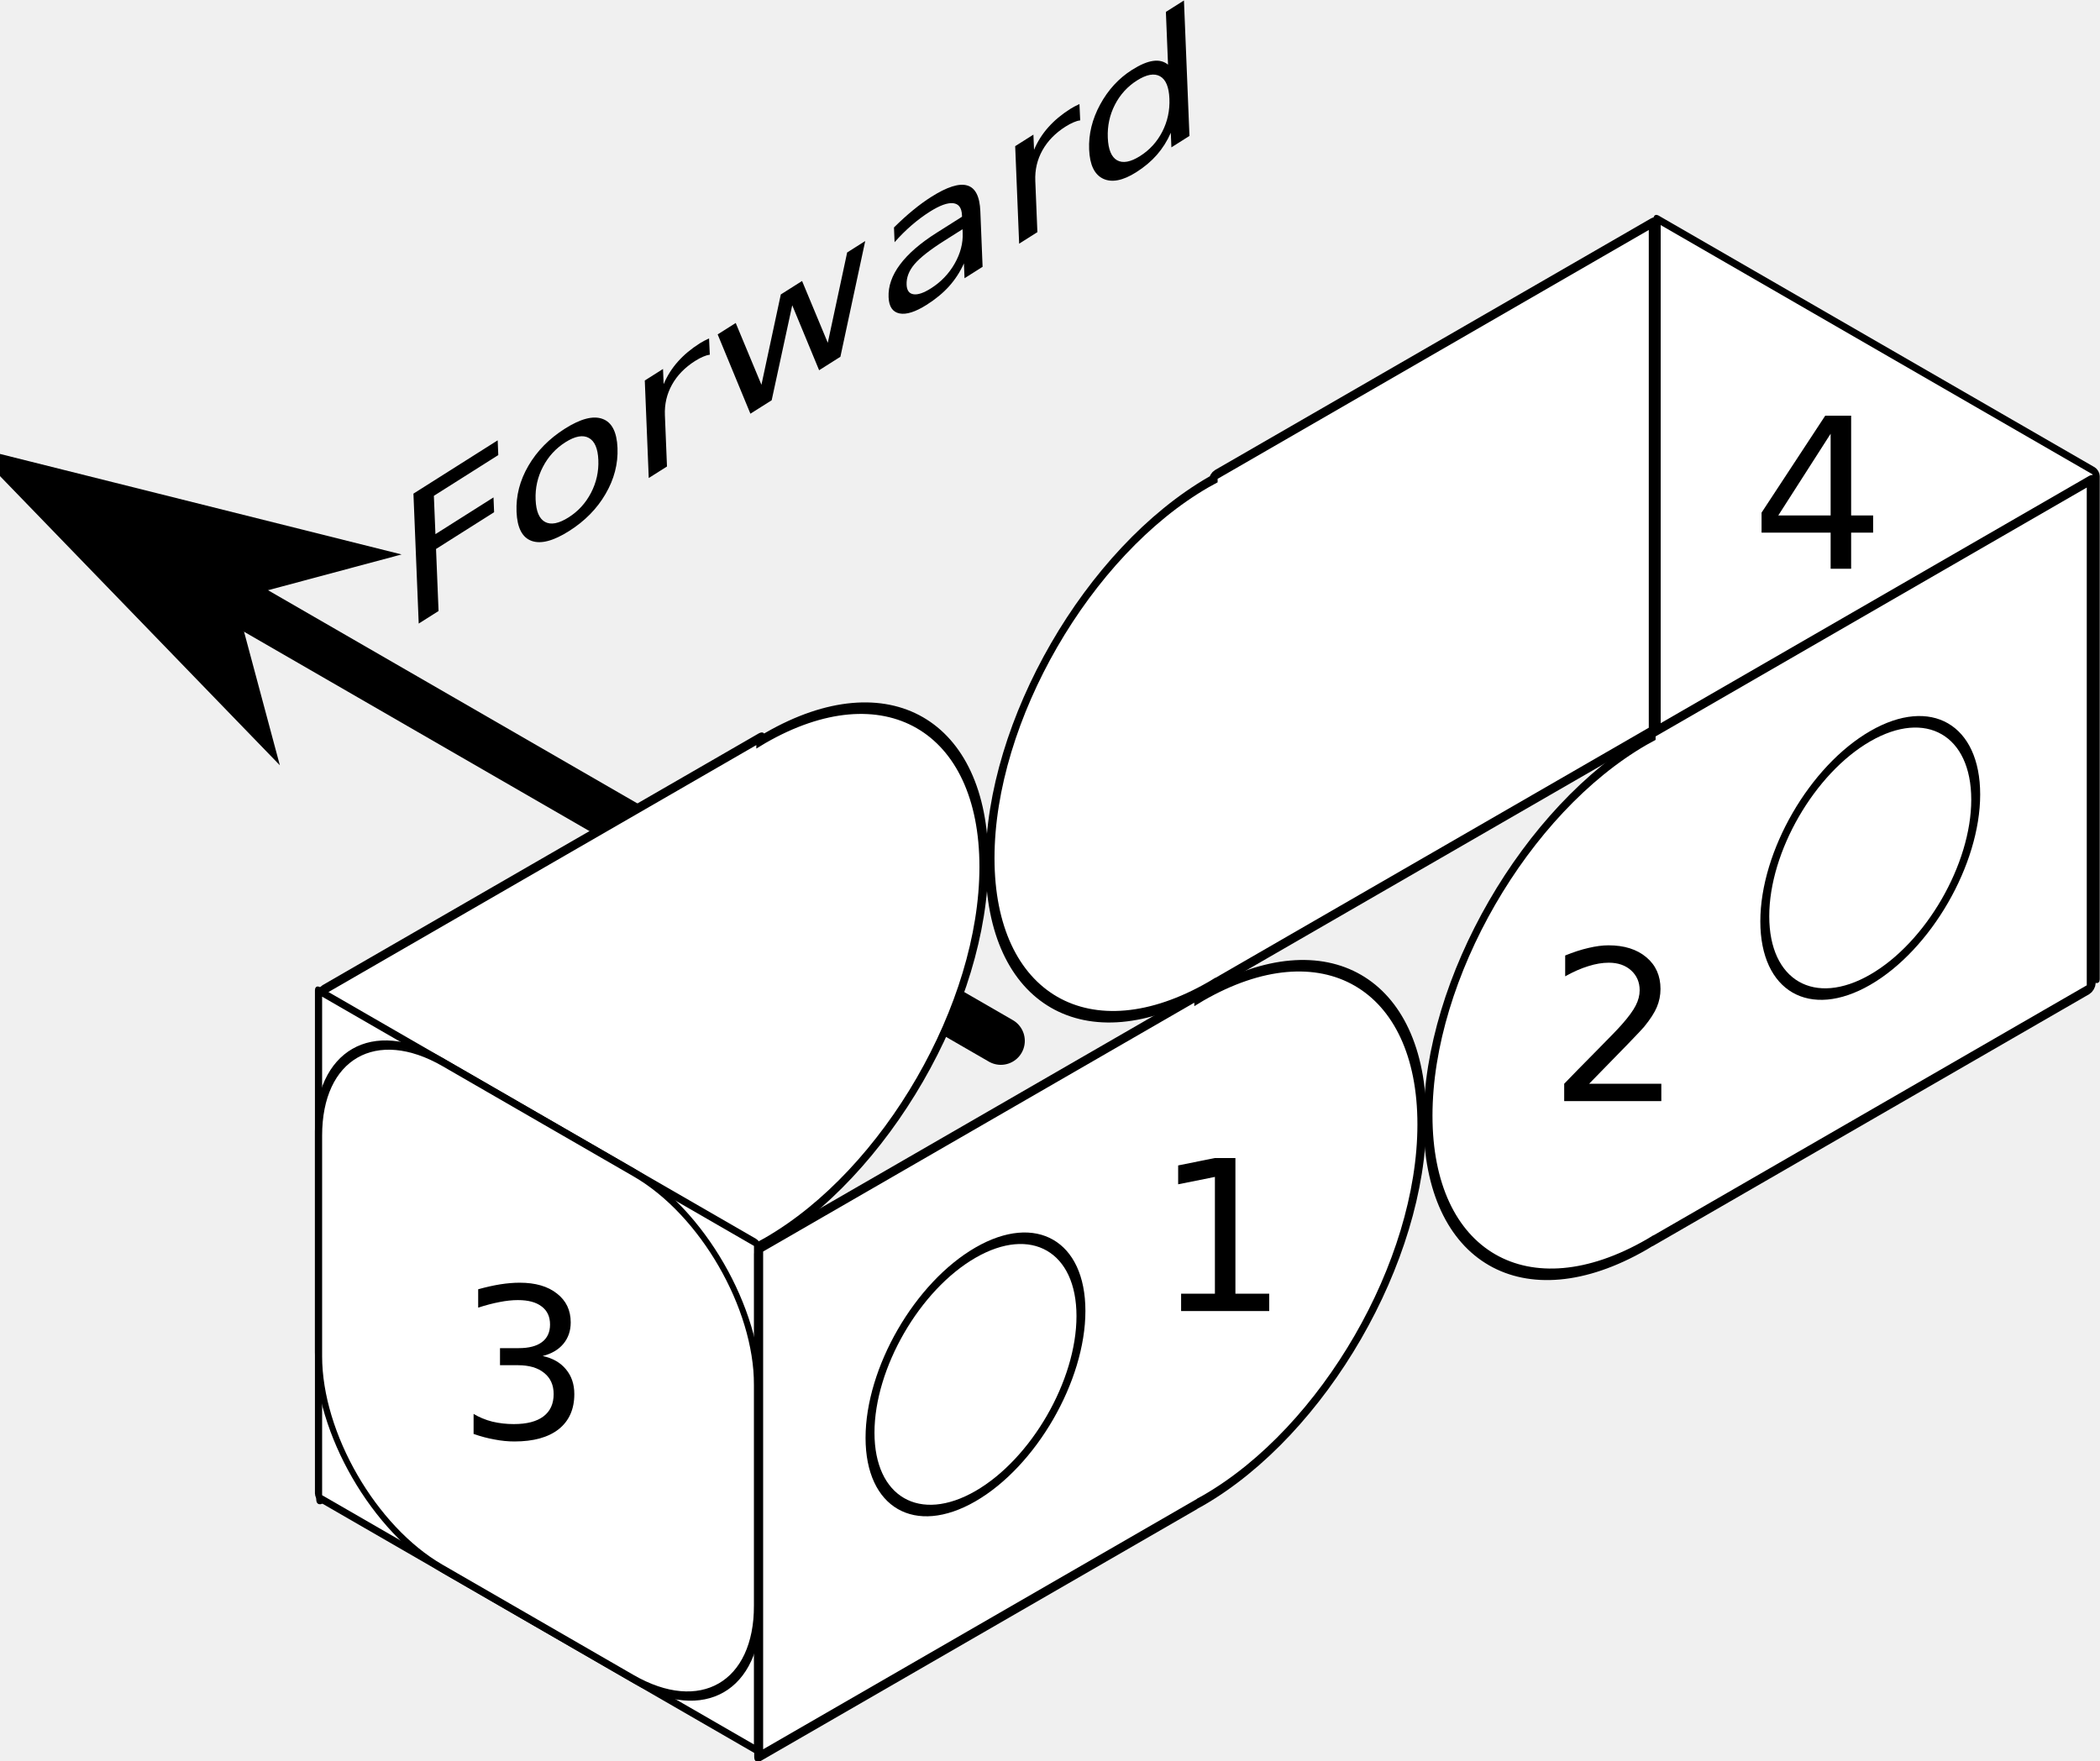
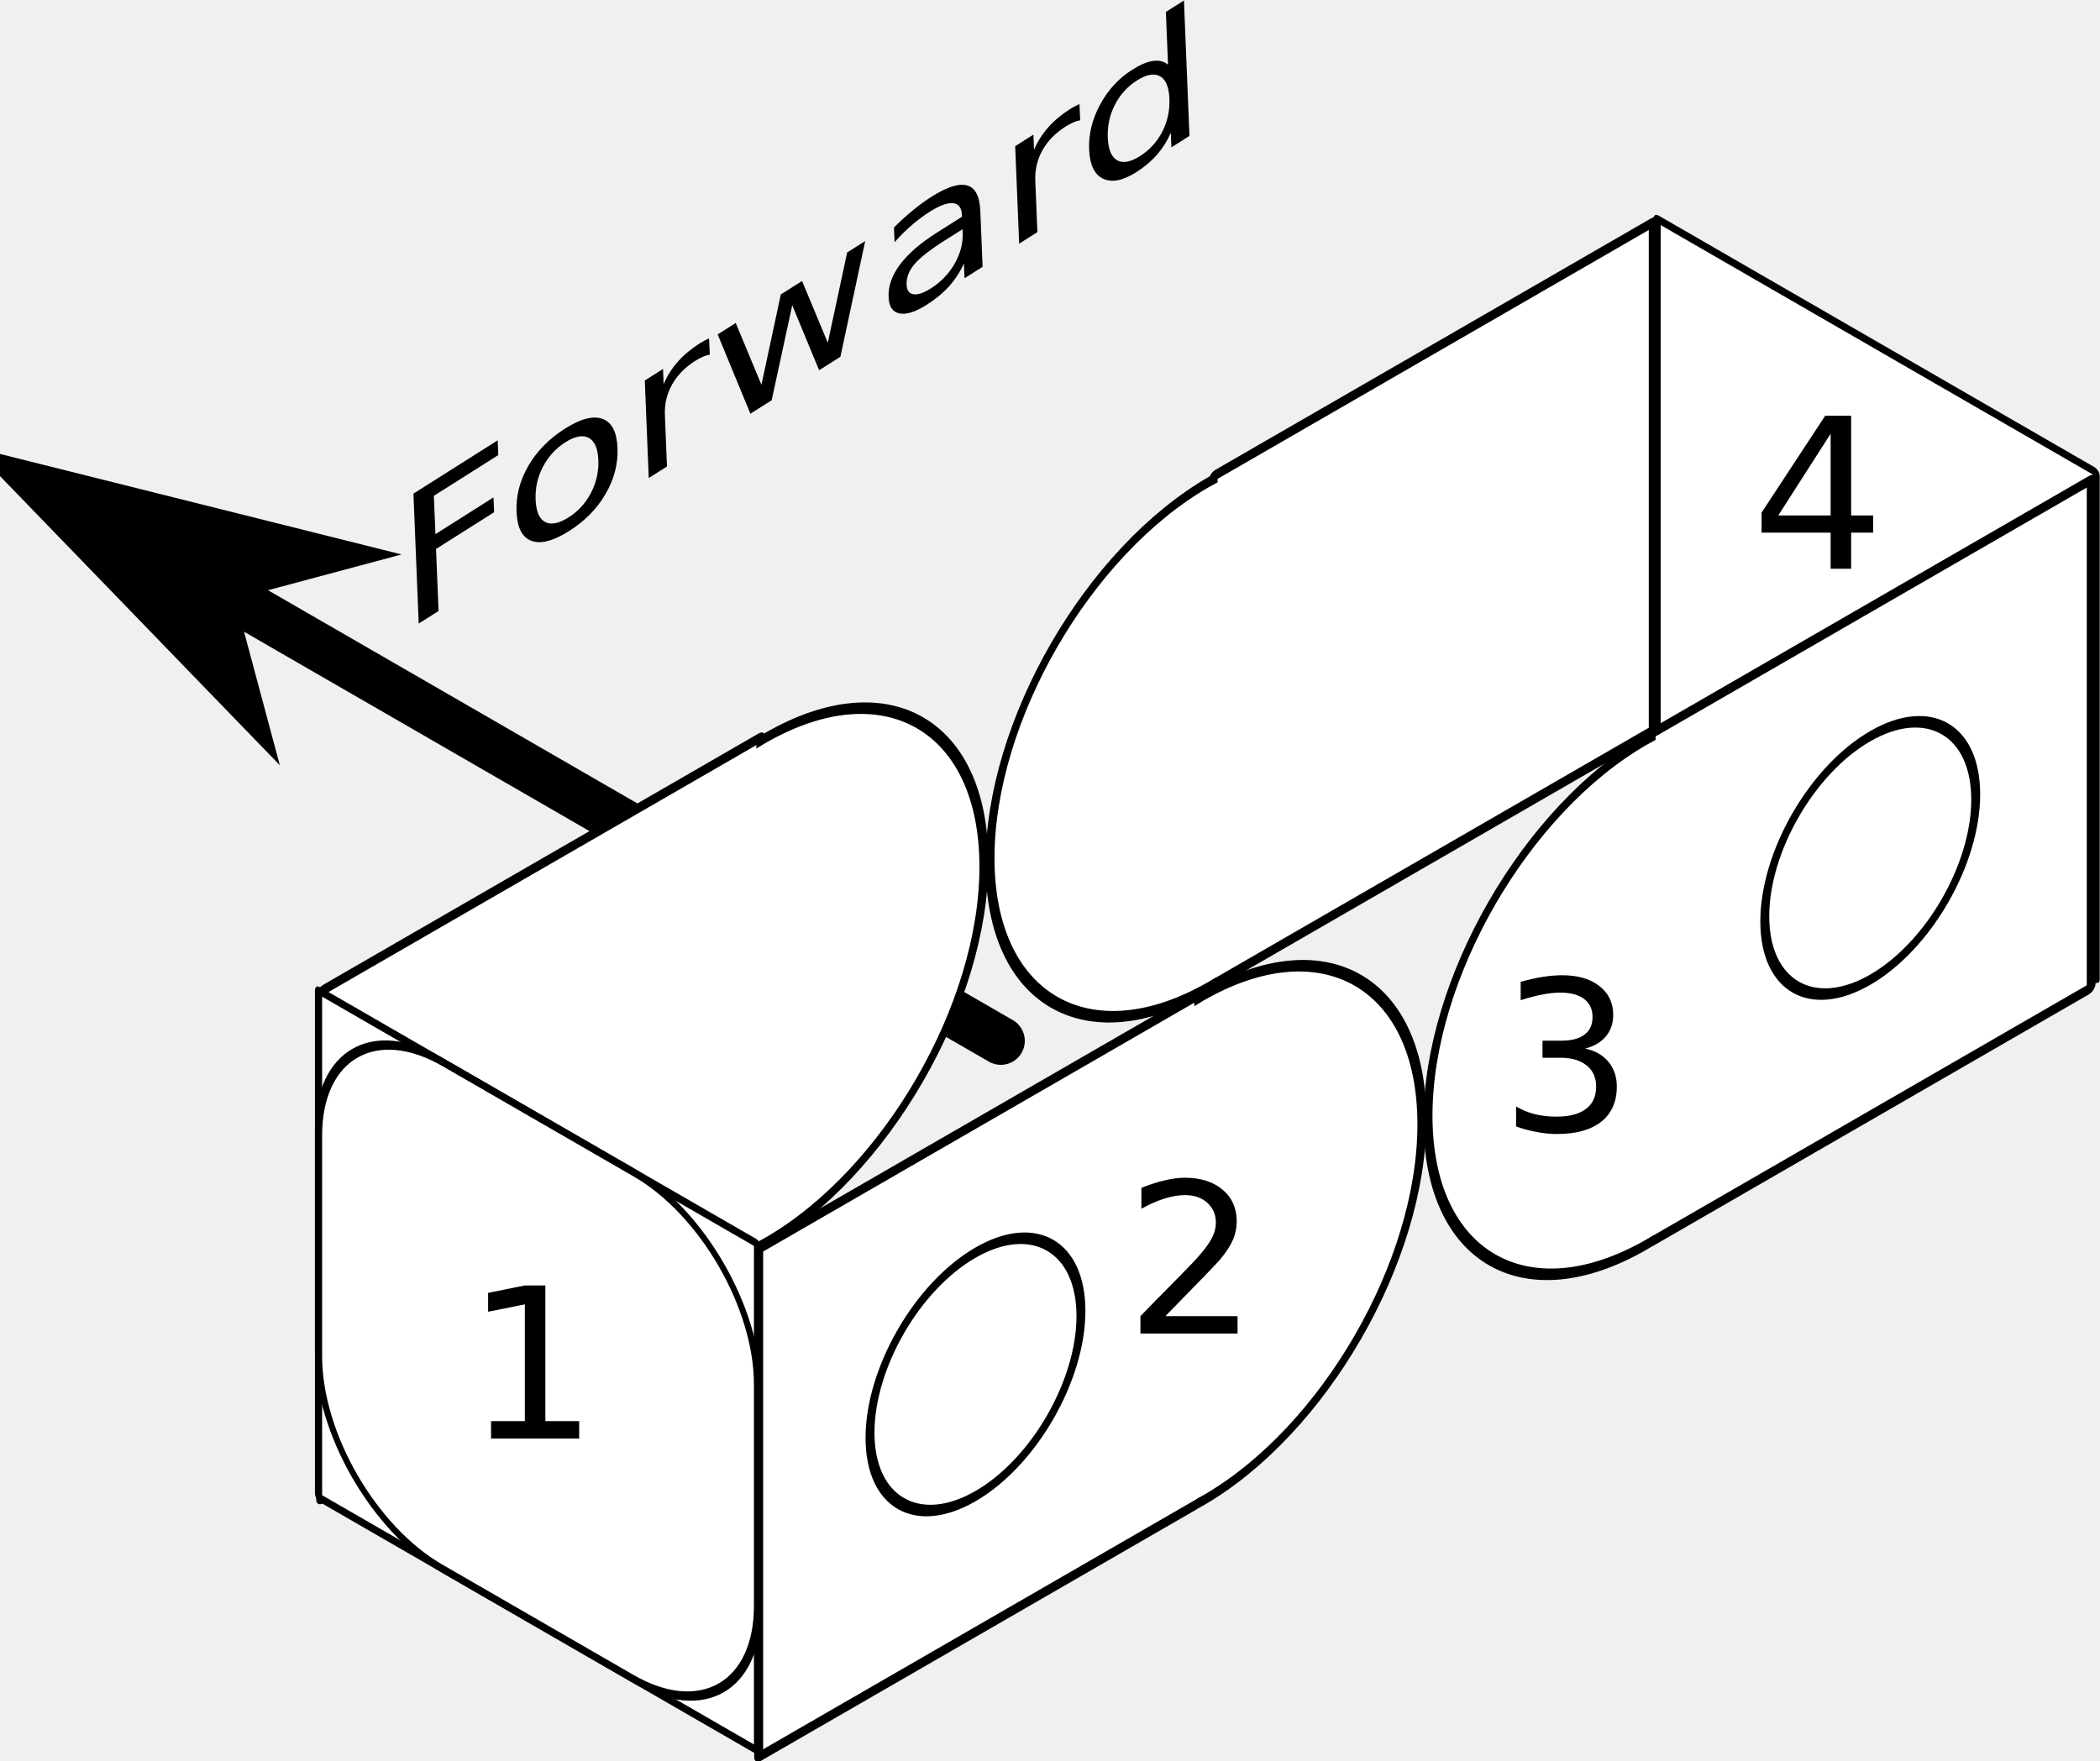
<svg xmlns="http://www.w3.org/2000/svg" width="200" height="167.752" id="svg2920" version="1.1">
  <defs id="defs2922">
    <marker orient="auto" refY="0" refX="0" id="Arrow1Mend" style="overflow:visible">
      <path id="path3885" d="M 0,0 5,-5 -12.5,0 5,5 0,0 z" style="fill-rule:evenodd;stroke:#000000;stroke-width:1pt;marker-start:none" transform="matrix(-0.4,0,0,-0.4,-4,0)" />
    </marker>
    <marker orient="auto" refY="0" refX="0" id="Arrow1Lend" style="overflow:visible">
      <path id="path3879" d="M 0,0 5,-5 -12.5,0 5,5 0,0 z" style="fill-rule:evenodd;stroke:#000000;stroke-width:1pt;marker-start:none" transform="matrix(-0.8,0,0,-0.8,-10,0)" />
    </marker>
  </defs>
  <g id="layer1" transform="translate(-172.2086,-357.9064)">
    <g id="g2962" transform="matrix(0.4907356,0,0,0.4907356,87.6997,267.699)">
      <path id="path3099" d="M 366.442,385.878 182.594,279.734" style="fill:none;stroke:#000000;stroke-width:9.306;stroke-linecap:round;stroke-linejoin:miter;stroke-miterlimit:4;stroke-opacity:1;stroke-dasharray:none;marker-end:url(#Arrow1Mend)" />
      <g transform="matrix(-1,0,0,1,660.1804,-225.7143)" id="g3084">
        <g id="g3812-2" transform="matrix(0.866,0.499983,0,1,101.097,41.62607)" style="stroke:#000000;stroke-opacity:1">
          <path id="rect2830-65" d="m 276.65,372.935 c -0.228,0 -0.406,0.178 -0.406,0.406 l 0,0.25 c -0.333,-0.007 -0.666,-0.031 -1,-0.031 -27.061,0 -49,21.939 -49,49 0,27.061 21.939,49 49,49 0.418,0 0.835,-0.021 1.25,-0.031 0.049,0.021 0.099,0.031 0.156,0.031 l 97.781,0 c 0.228,0 0.438,-0.209 0.438,-0.438 l 0,-97.781 c 0,-0.228 -0.209,-0.406 -0.438,-0.406 l -97.781,0 z" style="fill:#ffffff;fill-opacity:1;fill-rule:nonzero;stroke:#000000;stroke-width:2;stroke-linecap:round;stroke-linejoin:miter;stroke-miterlimit:4;stroke-opacity:1;stroke-dasharray:none;stroke-dashoffset:0" />
          <path id="rect2830-6-8" d="m 174.462,372.935 c 0.228,0 0.406,0.178 0.406,0.406 l 0,0.25 c 0.333,-0.007 0.666,-0.031 1,-0.031 27.061,0 49,21.939 49,49 0,27.061 -21.939,49 -49,49 -0.418,0 -0.835,-0.021 -1.25,-0.031 -0.049,0.021 -0.099,0.031 -0.156,0.031 l -97.781,0 c -0.228,0 -0.438,-0.209 -0.438,-0.438 l 0,-97.781 c 0,-0.228 0.209,-0.406 0.438,-0.406 l 97.781,0 z" style="fill:#ffffff;fill-opacity:1;fill-rule:nonzero;stroke:#000000;stroke-width:2;stroke-linecap:round;stroke-linejoin:miter;stroke-miterlimit:4;stroke-opacity:1;stroke-dasharray:none;stroke-dashoffset:0" />
        </g>
        <rect style="fill:#ffffff;fill-opacity:1;fill-rule:nonzero;stroke:#000000;stroke-width:1.61;stroke-linecap:round;stroke-linejoin:miter;stroke-miterlimit:4;stroke-opacity:1;stroke-dasharray:none;stroke-dashoffset:0" id="rect3652" width="98.387" height="98.39" x="93.726" y="548.077" ry="0.332" transform="matrix(0.8660264,-0.4999983,0,1,0,0)" />
        <g id="g3808" transform="matrix(0.866,-0.499983,0,1,-144.7091,558.2237)" style="stroke:#000000;stroke-opacity:1">
          <rect ry="0.332" y="373.167" x="560.805" height="98.39" width="98.39" id="rect3652-2" style="fill:#ffffff;fill-opacity:1;fill-rule:nonzero;stroke:#000000;stroke-width:1.61;stroke-linecap:round;stroke-linejoin:miter;stroke-miterlimit:4;stroke-opacity:1;stroke-dasharray:none;stroke-dashoffset:0" />
          <rect ry="27.779" y="373.167" x="560.805" height="98.39" width="98.39" id="rect3652-0" style="fill:#ffffff;fill-opacity:1;fill-rule:nonzero;stroke:#000000;stroke-width:1.61;stroke-linecap:round;stroke-linejoin:miter;stroke-miterlimit:4;stroke-opacity:1;stroke-dasharray:none;stroke-dashoffset:0" />
        </g>
        <g id="g3757-4" transform="matrix(0.866,0.499983,0,1,-14.96858,-274.9956)" style="stroke:#000000;stroke-opacity:1">
          <g id="g3679-3" style="stroke:#000000;stroke-opacity:1">
            <path style="fill:#ffffff;fill-opacity:1;fill-rule:nonzero;stroke:#000000;stroke-width:2;stroke-linecap:round;stroke-linejoin:miter;stroke-miterlimit:4;stroke-opacity:1;stroke-dasharray:none;stroke-dashoffset:0" d="m 312.522,721.621 c -0.228,0 -0.406,0.178 -0.406,0.406 l 0,0.25 c -0.333,-0.007 -0.666,-0.031 -1,-0.031 -27.061,0 -49,21.939 -49,49 0,27.061 21.939,49 49,49 0.418,0 0.835,-0.021 1.25,-0.031 0.049,0.021 0.099,0.031 0.156,0.031 l 97.781,0 c 0.228,0 0.438,-0.209 0.438,-0.438 l 0,-97.781 c 0,-0.228 -0.209,-0.406 -0.438,-0.406 l -97.781,0 z" id="rect2830-9-5" />
            <path style="fill:#ffffff;fill-opacity:1;fill-rule:nonzero;stroke:#000000;stroke-width:2;stroke-linecap:round;stroke-linejoin:miter;stroke-miterlimit:4;stroke-opacity:1;stroke-dasharray:none;stroke-dashoffset:0" d="m 210.335,721.621 c 0.228,0 0.406,0.178 0.406,0.406 l 0,0.25 c 0.333,-0.007 0.666,-0.031 1,-0.031 27.061,0 49,21.939 49,49 0,27.061 -21.939,49 -49,49 -0.418,0 -0.835,-0.021 -1.25,-0.031 -0.049,0.021 -0.099,0.031 -0.156,0.031 l -97.781,0 c -0.228,0 -0.438,-0.209 -0.438,-0.438 l 0,-97.781 c 0,-0.228 0.209,-0.406 0.438,-0.406 l 97.781,0 z" id="rect2830-6-4-4" />
          </g>
          <path transform="translate(-53.37015,-12.19889)" d="m 238.641,782.462 c 0,13.053 -10.582,23.635 -23.635,23.635 -13.053,0 -23.635,-10.582 -23.635,-23.635 0,-13.053 10.582,-23.635 23.635,-23.635 13.053,0 23.635,10.582 23.635,23.635 z" id="path3733-8" style="fill:#ffffff;fill-opacity:1;fill-rule:nonzero;stroke:#000000;stroke-width:2;stroke-linecap:round;stroke-linejoin:miter;stroke-miterlimit:4;stroke-opacity:1;stroke-dasharray:none;stroke-dashoffset:0" />
          <path transform="translate(147.1491,-12.19887)" d="m 238.641,782.462 c 0,13.053 -10.582,23.635 -23.635,23.635 -13.053,0 -23.635,-10.582 -23.635,-23.635 0,-13.053 10.582,-23.635 23.635,-23.635 13.053,0 23.635,10.582 23.635,23.635 z" id="path3733-2-7" style="fill:#ffffff;fill-opacity:1;fill-rule:nonzero;stroke:#000000;stroke-width:2;stroke-linecap:round;stroke-linejoin:miter;stroke-miterlimit:4;stroke-opacity:1;stroke-dasharray:none;stroke-dashoffset:0" />
        </g>
      </g>
      <text transform="matrix(1.048503,-0.6635386,0.03779309,0.9298235,0,0)" id="text4509" y="487.846" x="220.503" style="font-size:37.224px;font-style:normal;font-weight:normal;fill:#000000;fill-opacity:1;stroke:none;font-family:Bitstream Vera Sans" xml:space="preserve">
        <tspan y="487.846" x="220.503" id="tspan4511">Forward</tspan>
      </text>
    </g>
-     <text xml:space="preserve" style="font-size:20px;font-style:normal;font-weight:normal;line-height:125%;letter-spacing:0px;word-spacing:0px;fill:#000000;fill-opacity:1;stroke:none;font-family:Bitstream Vera Sans" x="282.209" y="482.801" id="text3009">
-       <tspan id="tspan3011" x="282.209" y="482.801">1</tspan>
+     <text xml:space="preserve" style="font-size:20px;font-style:normal;font-weight:normal;line-height:125%;letter-spacing:0px;word-spacing:0px;fill:#000000;fill-opacity:1;stroke:none;font-family:Bitstream Vera Sans" x="216.494" y="494.944" id="text3009">
+       <tspan id="tspan3011" x="216.494" y="494.944">1</tspan>
    </text>
-     <text xml:space="preserve" style="font-size:20px;font-style:normal;font-weight:normal;line-height:125%;letter-spacing:0px;word-spacing:0px;fill:#000000;fill-opacity:1;stroke:none;font-family:Bitstream Vera Sans" x="319.709" y="462.801" id="text3013">
-       <tspan id="tspan3015" x="319.709" y="462.801">2</tspan>
+     <text xml:space="preserve" style="font-size:20px;font-style:normal;font-weight:normal;line-height:125%;letter-spacing:0px;word-spacing:0px;fill:#000000;fill-opacity:1;stroke:none;font-family:Bitstream Vera Sans" x="279.351" y="484.944" id="text3013">
+       <tspan id="tspan3015" x="279.351" y="484.944">2</tspan>
    </text>
-     <text xml:space="preserve" style="font-size:20px;font-style:normal;font-weight:normal;line-height:125%;letter-spacing:0px;word-spacing:0px;fill:#000000;fill-opacity:1;stroke:none;font-family:Bitstream Vera Sans" x="215.78" y="494.944" id="text3017">
-       <tspan id="tspan3019" x="215.78" y="494.944">3</tspan>
+     <text xml:space="preserve" style="font-size:20px;font-style:normal;font-weight:normal;line-height:125%;letter-spacing:0px;word-spacing:0px;fill:#000000;fill-opacity:1;stroke:none;font-family:Bitstream Vera Sans" x="315.066" y="465.658" id="text3017">
+       <tspan id="tspan3019" x="315.066" y="465.658">3</tspan>
    </text>
    <flowRoot xml:space="preserve" id="flowRoot3021" style="fill:black;stroke:none;stroke-opacity:1;stroke-width:1px;stroke-linejoin:miter;stroke-linecap:butt;fill-opacity:1;font-family:Bitstream Vera Sans;font-style:normal;font-weight:normal;font-size:40;line-height:125%;letter-spacing:0px;word-spacing:0px">
      <flowRegion id="flowRegion3023">
        <rect id="rect3025" width="31.786" height="103.929" x="22.5" y="35.609" />
      </flowRegion>
      <flowPara id="flowPara3027" />
    </flowRoot>
    <text xml:space="preserve" style="font-size:20px;font-style:normal;font-weight:normal;line-height:125%;letter-spacing:0px;word-spacing:0px;fill:#000000;fill-opacity:1;stroke:none;font-family:Bitstream Vera Sans" x="338.994" y="412.087" id="text3029">
      <tspan id="tspan3031" x="338.994" y="412.087">4</tspan>
    </text>
  </g>
</svg>
